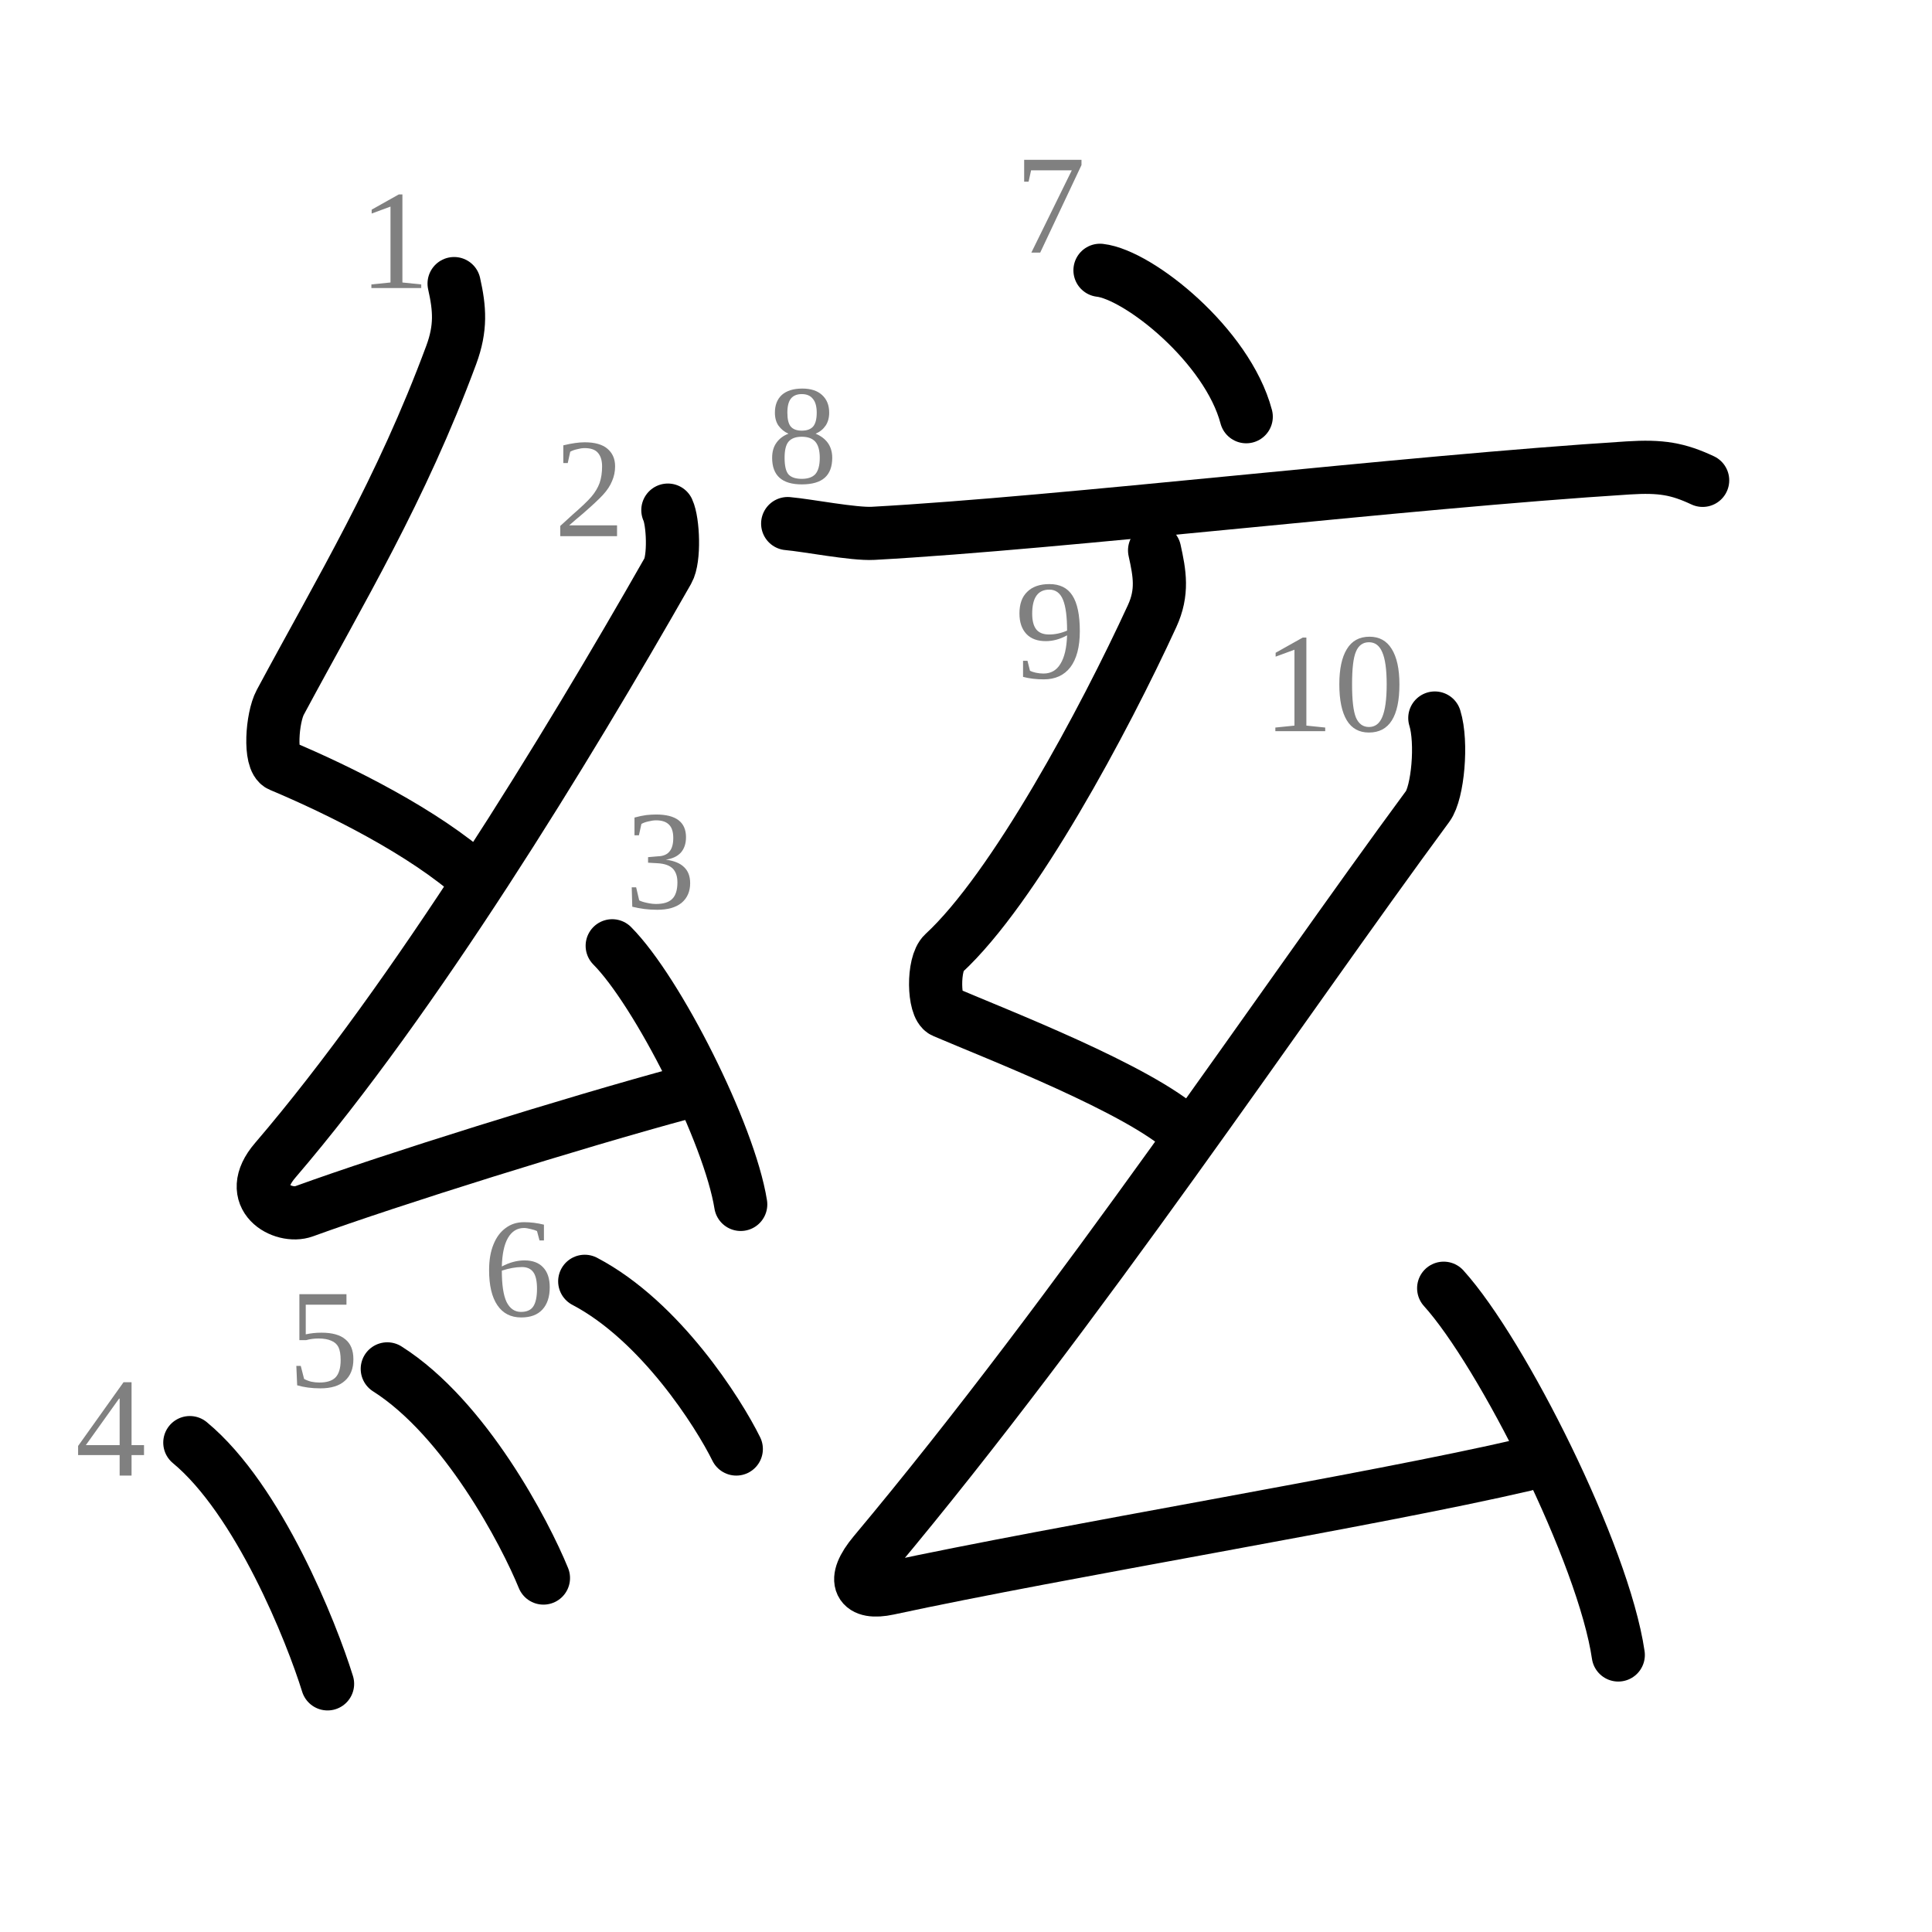
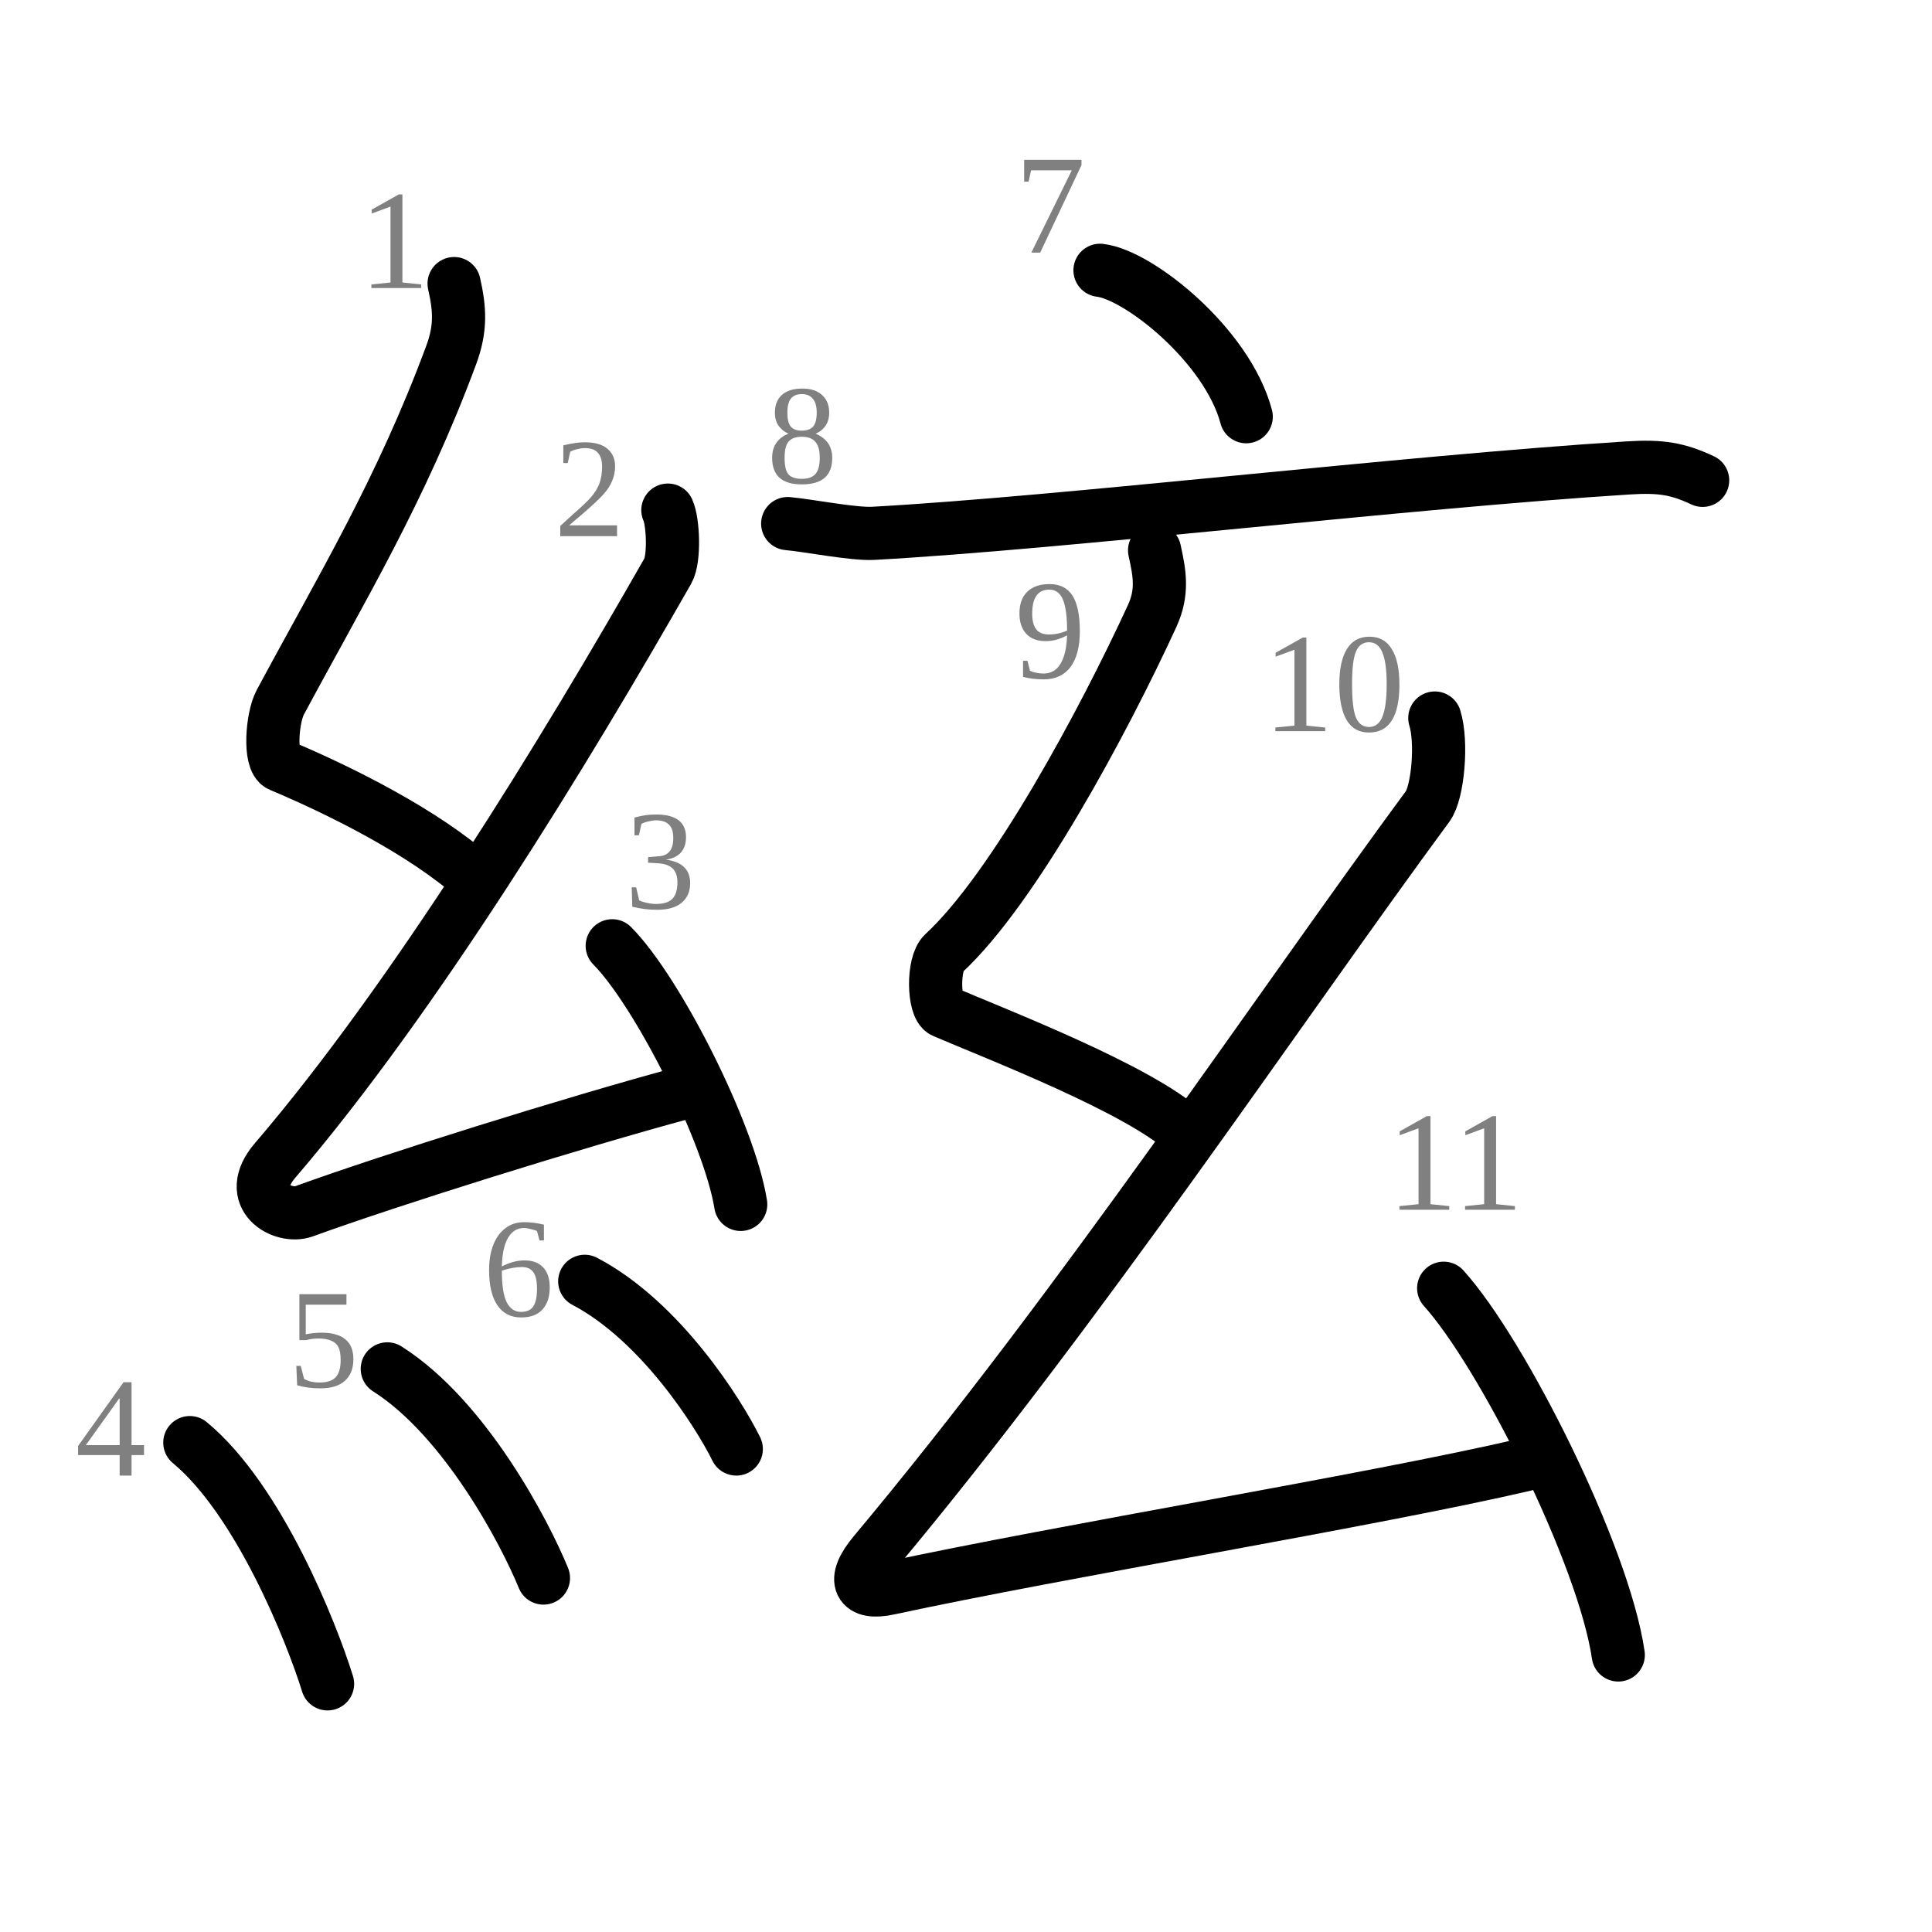
<svg xmlns="http://www.w3.org/2000/svg" xmlns:ns1="http://kanjivg.tagaini.net" width="109" height="109" viewBox="0 0 109 109">
  <g id="kvg:StrokePaths_07d43-Kaisho" style="fill:none;stroke:#000000;stroke-width:3;stroke-linecap:round;stroke-linejoin:round;">
    <g id="kvg:07d43-Kaisho" ns1:element="絃">
      <g id="kvg:07d43-Kaisho-g1" ns1:element="糸" ns1:variant="true" ns1:position="left" ns1:radical="general">
        <path id="kvg:07d43-Kaisho-s1" ns1:type="㇜" d="M25.62,16c0.32,1.42,0.4,2.5-0.16,4.02c-2.84,7.66-6.21,13.2-9.65,19.61c-0.46,0.86-0.64,3.28,0,3.55c3.38,1.42,8.12,3.78,11.02,6.38" />
        <path id="kvg:07d43-Kaisho-s2" ns1:type="㇜" d="M37.68,28.78c0.3,0.64,0.39,2.75,0,3.43C31.95,42.27,23.4,56.28,15.53,65.46c-1.81,2.1,0.45,3.31,1.62,2.88c4.93-1.79,15.15-4.99,21.48-6.7" />
        <path id="kvg:07d43-Kaisho-s3" ns1:type="㇔" d="M34.54,53.36c2.56,2.58,6.61,10.59,7.25,14.59" />
        <path id="kvg:07d43-Kaisho-s4" ns1:type="㇔" d="M10.71,81.39c3.89,3.22,6.87,10.7,7.77,13.61" />
        <path id="kvg:07d43-Kaisho-s5" ns1:type="㇔" d="M21.85,77.23c4.4,2.79,7.78,9.27,8.81,11.8" />
        <path id="kvg:07d43-Kaisho-s6" ns1:type="㇔" d="M32.99,72.29c4.27,2.24,7.55,7.43,8.55,9.46" />
      </g>
      <g id="kvg:07d43-Kaisho-g2" ns1:element="玄" ns1:position="right">
        <g id="kvg:07d43-Kaisho-g3" ns1:element="亠" ns1:position="top">
          <path id="kvg:07d43-Kaisho-s7" ns1:type="㇔/㇑a" d="M62.06,15.25c2.19,0.25,7.19,4.25,8.25,8.26" />
          <path id="kvg:07d43-Kaisho-s8" ns1:type="㇐" d="M44.44,29.54c1.13,0.1,3.71,0.61,4.82,0.55C60,29.5,79.16,27.2,91.85,26.4c1.87-0.12,2.82,0.05,4.21,0.7" />
        </g>
        <g id="kvg:07d43-Kaisho-g4" ns1:element="幺" ns1:position="bottom">
          <path id="kvg:07d43-Kaisho-s9" ns1:type="㇜" d="M65.14,31.05c0.29,1.31,0.48,2.36-0.14,3.71c-2.71,5.89-7.79,15.37-11.76,19.03c-0.63,0.58-0.58,3.03,0,3.28c3.06,1.31,11,4.37,13.62,6.77" />
          <path id="kvg:07d43-Kaisho-s10" ns1:type="㇜" d="M80.95,40.51c0.43,1.38,0.17,4.21-0.4,4.98c-8.3,11.26-19.66,28.32-31.23,42.14c-1.33,1.59-0.82,2.34,0.8,1.99c9.78-2.11,27.35-4.99,35.9-6.98" />
          <path id="kvg:07d43-Kaisho-s11" ns1:type="㇔" d="M81.45,72.68c3.3,3.65,9.02,15.01,9.85,20.69" />
        </g>
      </g>
    </g>
  </g>
  <g id="kvg:StrokeNumbers_07d43-Kaisho" style="font-size:8;fill:#808080">
    <text transform="matrix(1 0 0 1 20.25 16.25)">1</text>
    <text transform="matrix(1 0 0 1 31.25 30.25)">2</text>
    <text transform="matrix(1 0 0 1 35.25 51.25)">3</text>
    <text transform="matrix(1 0 0 1 4.25 83.25)">4</text>
    <text transform="matrix(1 0 0 1 16.25 78.25)">5</text>
    <text transform="matrix(1 0 0 1 27.25 74.25)">6</text>
    <text transform="matrix(1 0 0 1 57.25 14.25)">7</text>
    <text transform="matrix(1 0 0 1 43.25 27.25)">8</text>
    <text transform="matrix(1 0 0 1 57.25 38.25)">9</text>
    <text transform="matrix(1 0 0 1 71.25 41.25)">10</text>
+     <text transform="matrix(1 0 0 1 78.25 68.25)">11</text>
  </g>
</svg>
